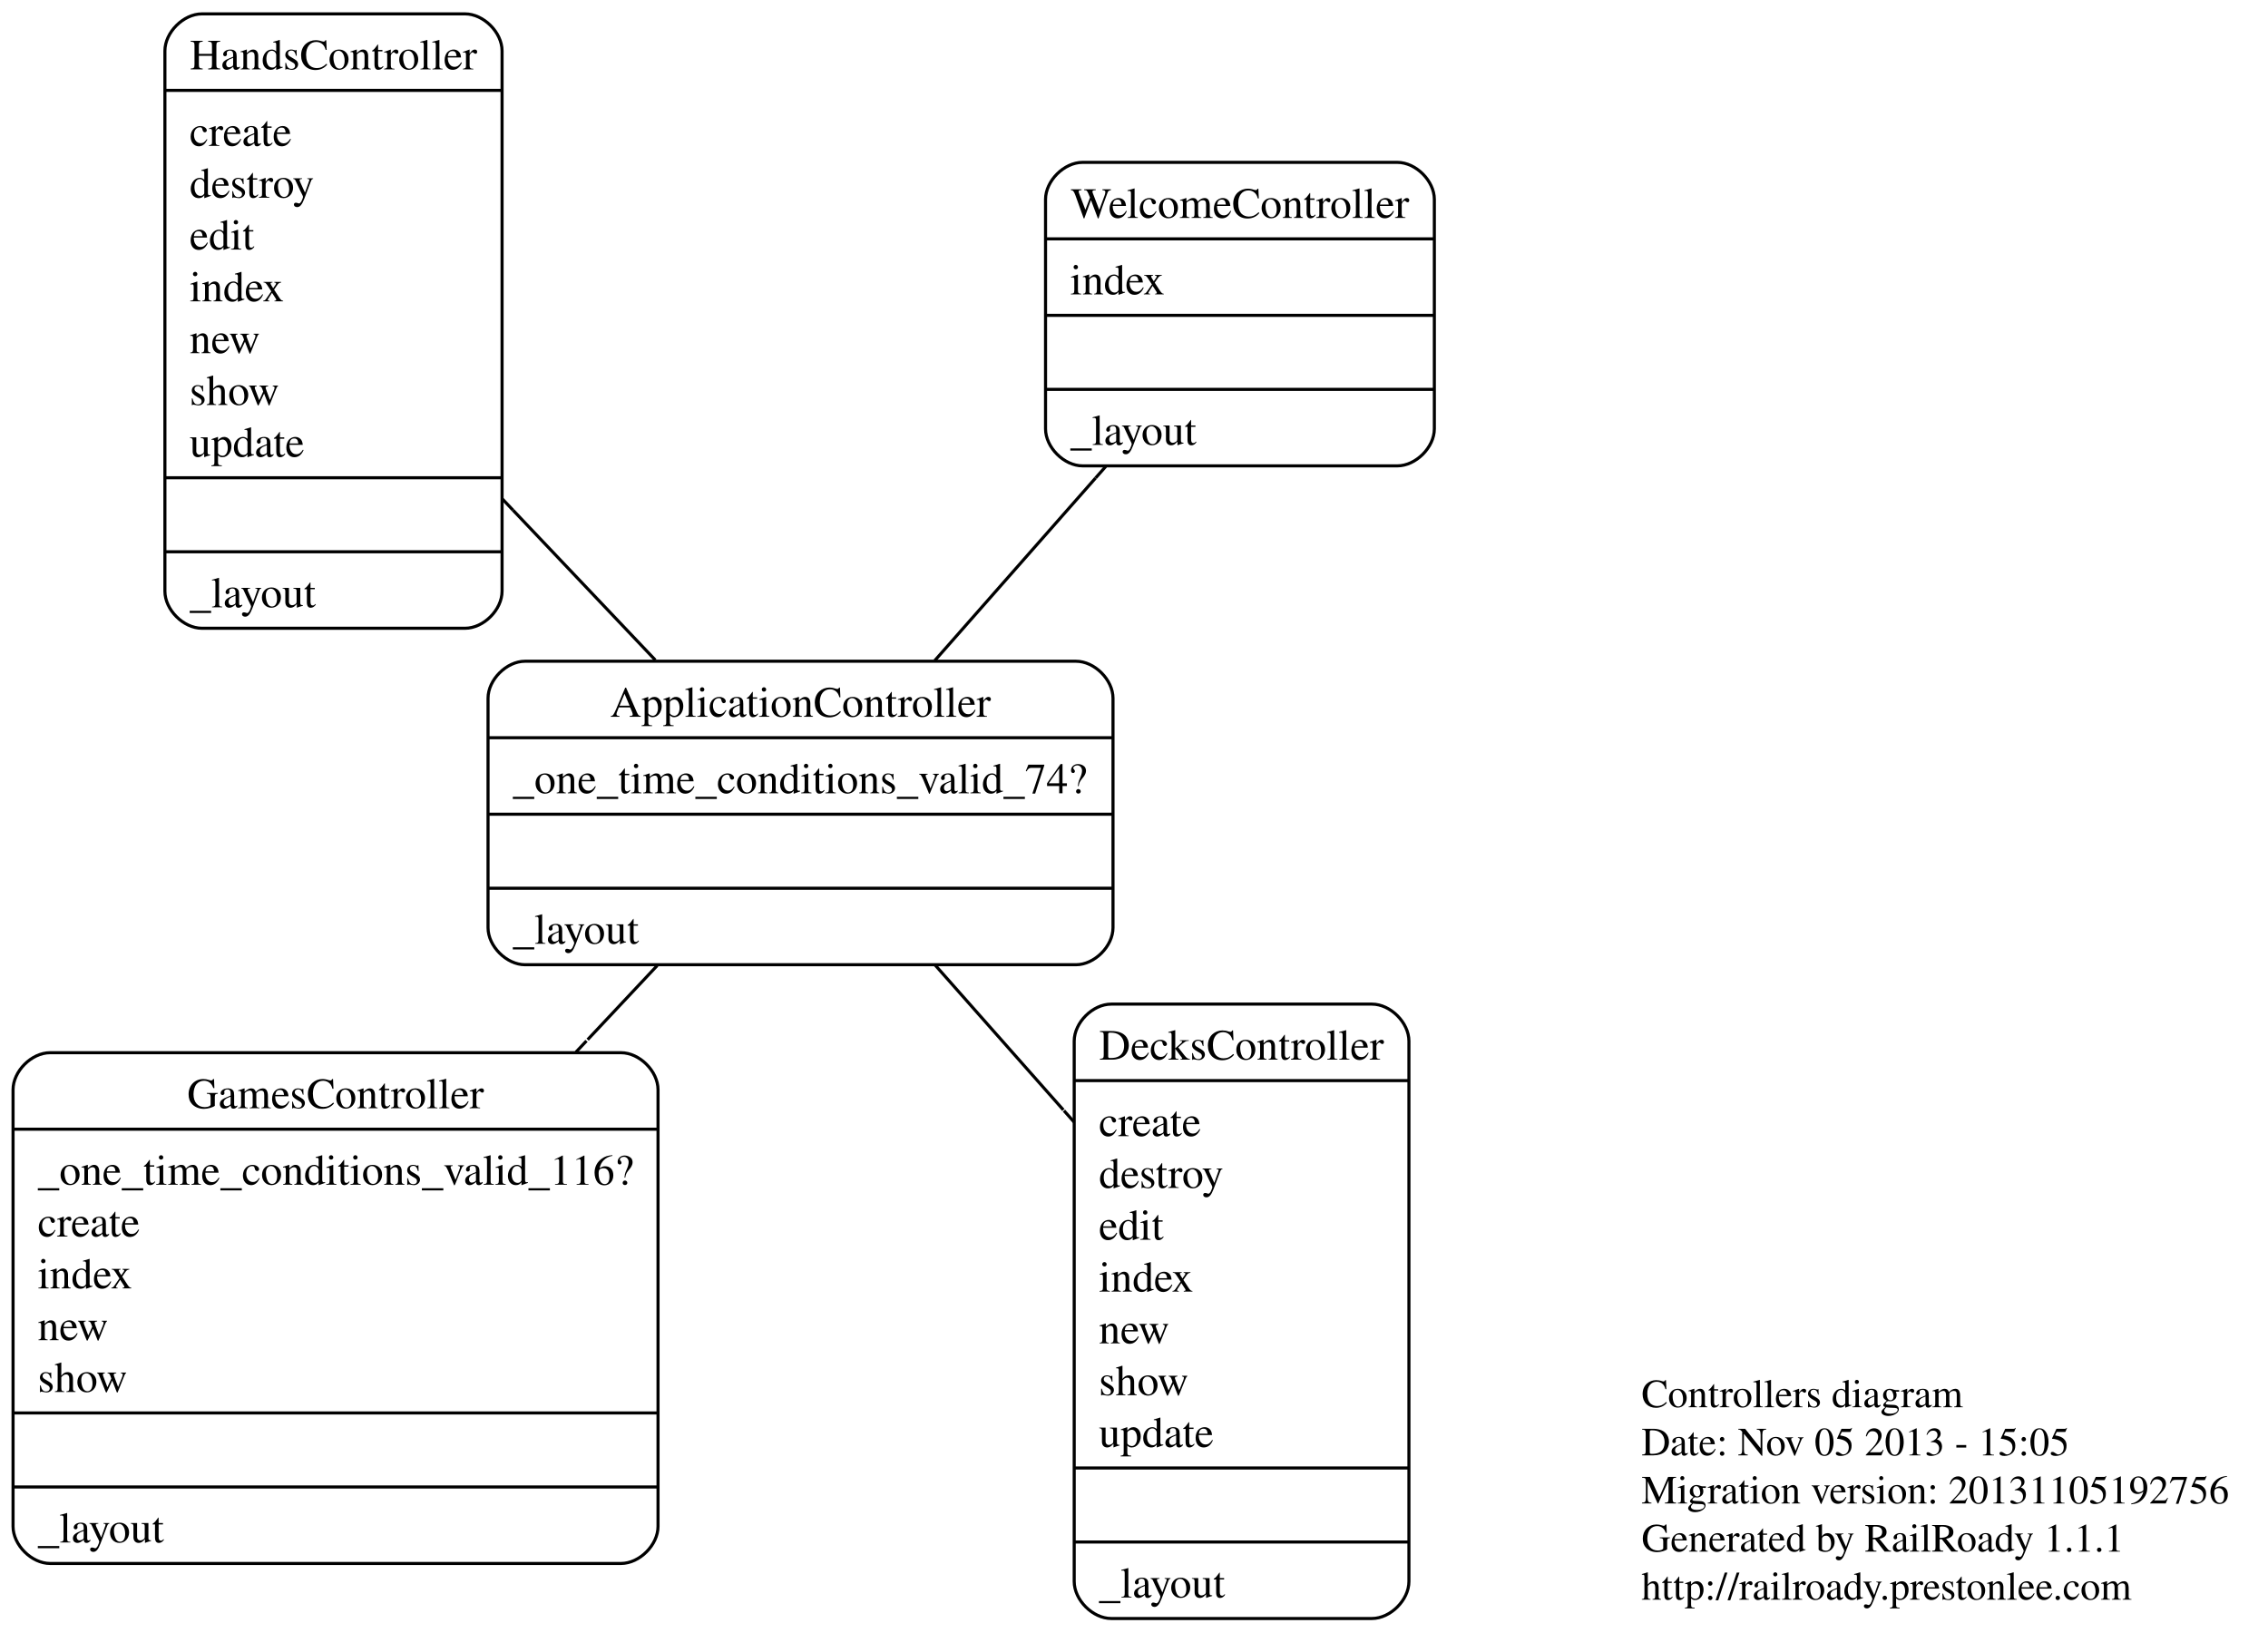
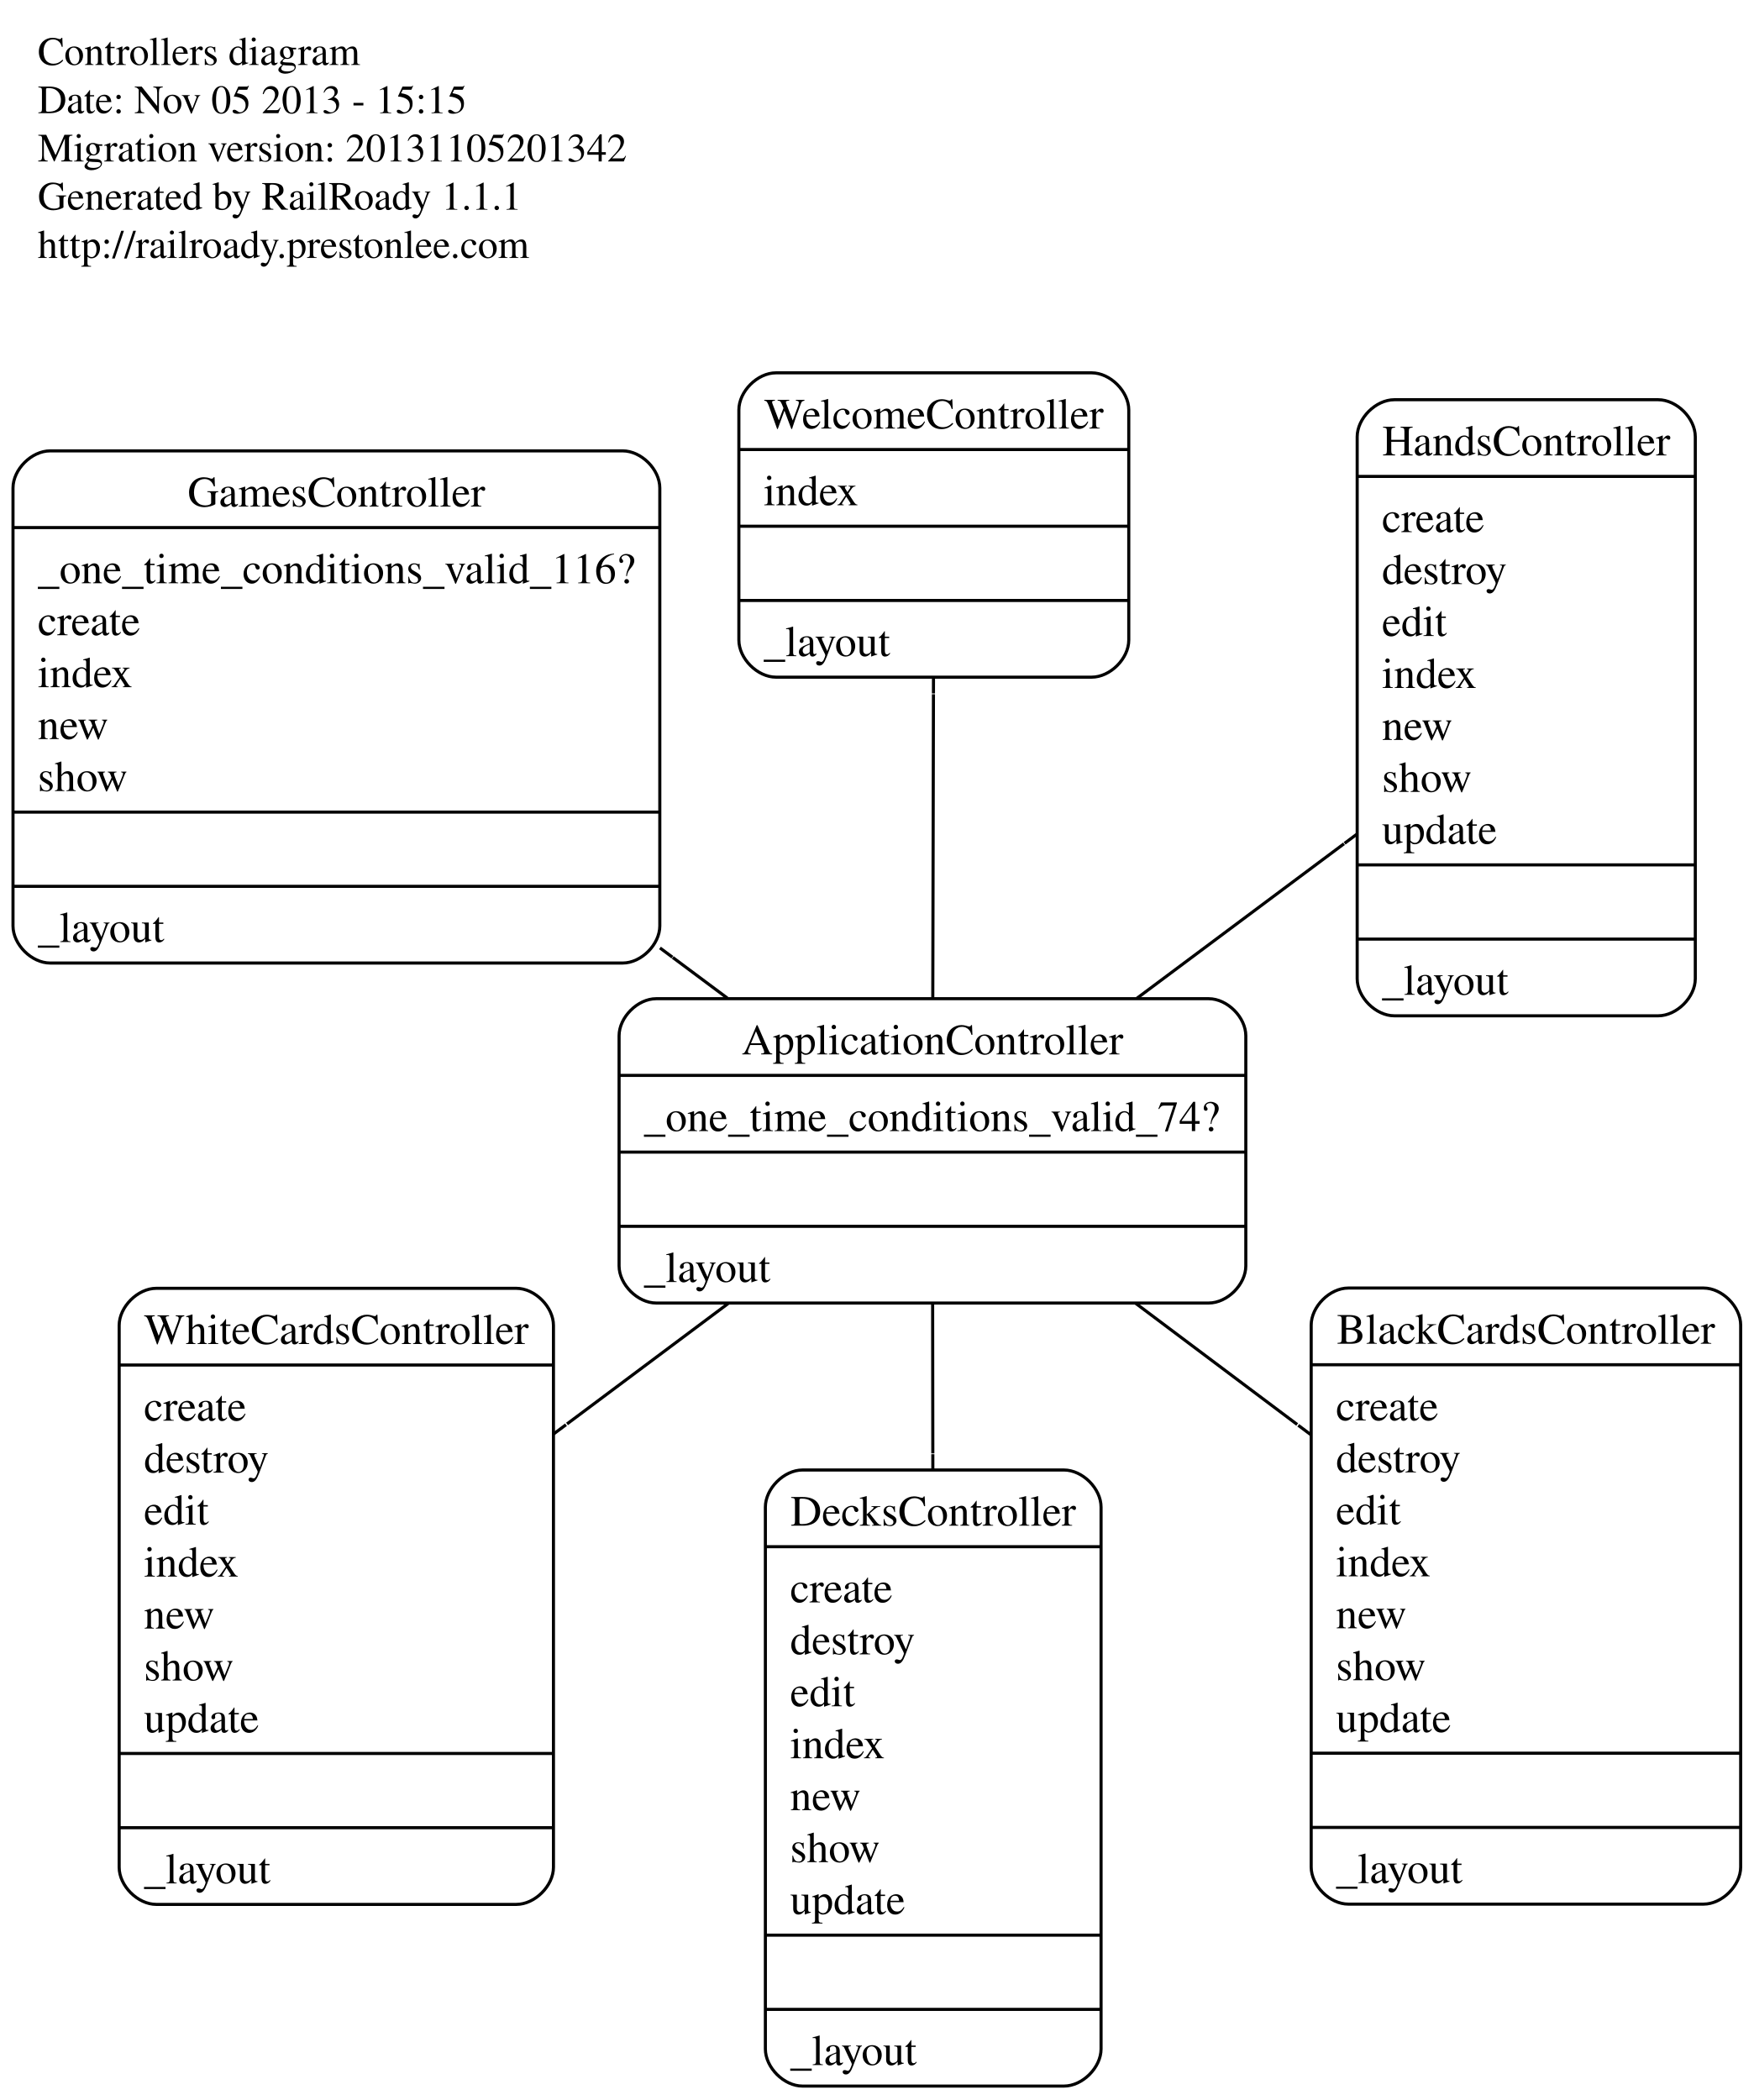
- <svg xmlns="http://www.w3.org/2000/svg" width="735pt" height="529pt" viewBox="0.00 0.00 734.90 529.26">
-   <g id="graph0" class="graph" transform="scale(1 1) rotate(0) translate(4 525.258)">
-     <polygon fill="white" stroke="white" points="-4,4 -4,-525.258 730.899,-525.258 730.899,4 -4,4" />
+ <svg xmlns="http://www.w3.org/2000/svg" width="567pt" height="679pt" viewBox="0.00 0.00 566.59 679.00">
+   <g id="graph0" class="graph" transform="scale(1 1) rotate(0) translate(4 675)">
+     <polygon fill="white" stroke="white" points="-4,4 -4,-675 562.588,-675 562.588,4 -4,4" />
    <g id="node1" class="node">
-       <text text-anchor="start" x="528" y="-69" font-family="Times,serif" font-size="13.00">Controllers diagram</text>
-       <text text-anchor="start" x="528" y="-53.4" font-family="Times,serif" font-size="13.00">Date: Nov 05 2013 - 15:05</text>
-       <text text-anchor="start" x="528" y="-37.8" font-family="Times,serif" font-size="13.00">Migration version: 20131105192756</text>
-       <text text-anchor="start" x="528" y="-22.2" font-family="Times,serif" font-size="13.00">Generated by RailRoady 1.1.1</text>
-       <text text-anchor="start" x="528" y="-6.6" font-family="Times,serif" font-size="13.00">http://railroady.prestonlee.com</text>
+       <text text-anchor="start" x="8" y="-654" font-family="Times,serif" font-size="13.00">Controllers diagram</text>
+       <text text-anchor="start" x="8" y="-638.4" font-family="Times,serif" font-size="13.00">Date: Nov 05 2013 - 15:15</text>
+       <text text-anchor="start" x="8" y="-622.8" font-family="Times,serif" font-size="13.00">Migration version: 20131105201342</text>
+       <text text-anchor="start" x="8" y="-607.2" font-family="Times,serif" font-size="13.00">Generated by RailRoady 1.1.1</text>
+       <text text-anchor="start" x="8" y="-591.6" font-family="Times,serif" font-size="13.00">http://railroady.prestonlee.com</text>
    </g>
    <g id="node2" class="node">
-       <path fill="none" stroke="black" d="M166.006,-212.469C166.006,-212.469 344.641,-212.469 344.641,-212.469 350.641,-212.469 356.641,-218.469 356.641,-224.469 356.641,-224.469 356.641,-298.869 356.641,-298.869 356.641,-304.869 350.641,-310.869 344.641,-310.869 344.641,-310.869 166.006,-310.869 166.006,-310.869 160.006,-310.869 154.006,-304.869 154.006,-298.869 154.006,-298.869 154.006,-224.469 154.006,-224.469 154.006,-218.469 160.006,-212.469 166.006,-212.469" />
-       <text text-anchor="middle" x="255.323" y="-292.869" font-family="Times,serif" font-size="14.00">ApplicationController</text>
-       <polyline fill="none" stroke="black" points="154.006,-286.069 356.641,-286.069 " />
-       <text text-anchor="start" x="162.006" y="-268.069" font-family="Times,serif" font-size="14.00">_one_time_conditions_valid_74?</text>
-       <polyline fill="none" stroke="black" points="154.006,-261.269 356.641,-261.269 " />
-       <polyline fill="none" stroke="black" points="154.006,-237.269 356.641,-237.269 " />
-       <text text-anchor="start" x="162.006" y="-219.269" font-family="Times,serif" font-size="14.00">_layout</text>
+       <path fill="none" stroke="black" d="M207.956,-253.688C207.956,-253.688 386.59,-253.688 386.59,-253.688 392.59,-253.688 398.59,-259.688 398.59,-265.688 398.59,-265.688 398.59,-340.088 398.59,-340.088 398.59,-346.088 392.59,-352.088 386.59,-352.088 386.59,-352.088 207.956,-352.088 207.956,-352.088 201.956,-352.088 195.956,-346.088 195.956,-340.088 195.956,-340.088 195.956,-265.688 195.956,-265.688 195.956,-259.688 201.956,-253.688 207.956,-253.688" />
+       <text text-anchor="middle" x="297.273" y="-334.088" font-family="Times,serif" font-size="14.00">ApplicationController</text>
+       <polyline fill="none" stroke="black" points="195.956,-327.288 398.59,-327.288 " />
+       <text text-anchor="start" x="203.956" y="-309.288" font-family="Times,serif" font-size="14.00">_one_time_conditions_valid_74?</text>
+       <polyline fill="none" stroke="black" points="195.956,-302.488 398.59,-302.488 " />
+       <polyline fill="none" stroke="black" points="195.956,-278.488 398.59,-278.488 " />
+       <text text-anchor="start" x="203.956" y="-260.488" font-family="Times,serif" font-size="14.00">_layout</text>
    </g>
    <g id="node3" class="node">
-       <path fill="none" stroke="black" d="M356.061,-0.5C356.061,-0.5 440.592,-0.5 440.592,-0.5 446.592,-0.5 452.592,-6.5 452.592,-12.5 452.592,-12.5 452.592,-187.7 452.592,-187.7 452.592,-193.7 446.592,-199.7 440.592,-199.7 440.592,-199.7 356.061,-199.7 356.061,-199.7 350.061,-199.7 344.061,-193.7 344.061,-187.7 344.061,-187.7 344.061,-12.5 344.061,-12.5 344.061,-6.5 350.061,-0.5 356.061,-0.5" />
-       <text text-anchor="middle" x="398.326" y="-181.7" font-family="Times,serif" font-size="14.00">DecksController</text>
-       <polyline fill="none" stroke="black" points="344.061,-174.9 452.592,-174.9 " />
-       <text text-anchor="start" x="352.061" y="-156.9" font-family="Times,serif" font-size="14.00">create</text>
-       <text text-anchor="start" x="352.061" y="-140.1" font-family="Times,serif" font-size="14.00">destroy</text>
-       <text text-anchor="start" x="352.061" y="-123.3" font-family="Times,serif" font-size="14.00">edit</text>
-       <text text-anchor="start" x="352.061" y="-106.5" font-family="Times,serif" font-size="14.00">index</text>
-       <text text-anchor="start" x="352.061" y="-89.7" font-family="Times,serif" font-size="14.00">new</text>
-       <text text-anchor="start" x="352.061" y="-72.9" font-family="Times,serif" font-size="14.00">show</text>
-       <text text-anchor="start" x="352.061" y="-56.1" font-family="Times,serif" font-size="14.00">update</text>
-       <polyline fill="none" stroke="black" points="344.061,-49.3 452.592,-49.3 " />
-       <polyline fill="none" stroke="black" points="344.061,-25.3 452.592,-25.3 " />
-       <text text-anchor="start" x="352.061" y="-7.3" font-family="Times,serif" font-size="14.00">_layout</text>
+       <path fill="none" stroke="black" d="M431.725,-59.333C431.725,-59.333 546.588,-59.333 546.588,-59.333 552.588,-59.333 558.588,-65.333 558.588,-71.333 558.588,-71.333 558.588,-246.533 558.588,-246.533 558.588,-252.533 552.588,-258.533 546.588,-258.533 546.588,-258.533 431.725,-258.533 431.725,-258.533 425.725,-258.533 419.725,-252.533 419.725,-246.533 419.725,-246.533 419.725,-71.333 419.725,-71.333 419.725,-65.333 425.725,-59.333 431.725,-59.333" />
+       <text text-anchor="middle" x="489.156" y="-240.533" font-family="Times,serif" font-size="14.00">BlackCardsController</text>
+       <polyline fill="none" stroke="black" points="419.725,-233.733 558.588,-233.733 " />
+       <text text-anchor="start" x="427.725" y="-215.733" font-family="Times,serif" font-size="14.00">create</text>
+       <text text-anchor="start" x="427.725" y="-198.933" font-family="Times,serif" font-size="14.00">destroy</text>
+       <text text-anchor="start" x="427.725" y="-182.133" font-family="Times,serif" font-size="14.00">edit</text>
+       <text text-anchor="start" x="427.725" y="-165.333" font-family="Times,serif" font-size="14.00">index</text>
+       <text text-anchor="start" x="427.725" y="-148.533" font-family="Times,serif" font-size="14.00">new</text>
+       <text text-anchor="start" x="427.725" y="-131.733" font-family="Times,serif" font-size="14.00">show</text>
+       <text text-anchor="start" x="427.725" y="-114.933" font-family="Times,serif" font-size="14.00">update</text>
+       <polyline fill="none" stroke="black" points="419.725,-108.133 558.588,-108.133 " />
+       <polyline fill="none" stroke="black" points="419.725,-84.133 558.588,-84.133 " />
+       <text text-anchor="start" x="427.725" y="-66.133" font-family="Times,serif" font-size="14.00">_layout</text>
    </g>
    <g id="edge1" class="edge">
-       <path fill="none" stroke="black" d="M299.006,-212.315C312.106,-197.514 326.681,-181.047 340.542,-165.386" />
-       <polyline fill="none" stroke="black" points="344.05,-161.423 340.736,-165.168 " />
+       <path fill="none" stroke="black" d="M363.04,-253.548C379.842,-240.943 398.019,-227.306 415.202,-214.415" />
+       <polyline fill="none" stroke="black" points="419.547,-211.155 415.548,-214.156 " />
    </g>
    <g id="node4" class="node">
-       <path fill="none" stroke="black" d="M12,-18.344C12,-18.344 197.122,-18.344 197.122,-18.344 203.122,-18.344 209.122,-24.344 209.122,-30.344 209.122,-30.344 209.122,-171.944 209.122,-171.944 209.122,-177.944 203.122,-183.944 197.122,-183.944 197.122,-183.944 12,-183.944 12,-183.944 6,-183.944 0,-177.944 0,-171.944 0,-171.944 0,-30.344 0,-30.344 0,-24.344 6,-18.344 12,-18.344" />
-       <text text-anchor="middle" x="104.561" y="-165.944" font-family="Times,serif" font-size="14.00">GamesController</text>
-       <polyline fill="none" stroke="black" points="0,-159.144 209.122,-159.144 " />
-       <text text-anchor="start" x="8" y="-141.144" font-family="Times,serif" font-size="14.00">_one_time_conditions_valid_116?</text>
-       <text text-anchor="start" x="8" y="-124.344" font-family="Times,serif" font-size="14.00">create</text>
-       <text text-anchor="start" x="8" y="-107.544" font-family="Times,serif" font-size="14.00">index</text>
-       <text text-anchor="start" x="8" y="-90.744" font-family="Times,serif" font-size="14.00">new</text>
-       <text text-anchor="start" x="8" y="-73.944" font-family="Times,serif" font-size="14.00">show</text>
-       <polyline fill="none" stroke="black" points="0,-67.144 209.122,-67.144 " />
-       <polyline fill="none" stroke="black" points="0,-43.144 209.122,-43.144 " />
-       <text text-anchor="start" x="8" y="-25.144" font-family="Times,serif" font-size="14.00">_layout</text>
+       <path fill="none" stroke="black" d="M255.257,-0.5C255.257,-0.5 339.788,-0.5 339.788,-0.5 345.788,-0.5 351.788,-6.5 351.788,-12.5 351.788,-12.5 351.788,-187.7 351.788,-187.7 351.788,-193.7 345.788,-199.7 339.788,-199.7 339.788,-199.7 255.257,-199.7 255.257,-199.7 249.257,-199.7 243.257,-193.7 243.257,-187.7 243.257,-187.7 243.257,-12.5 243.257,-12.5 243.257,-6.5 249.257,-0.5 255.257,-0.5" />
+       <text text-anchor="middle" x="297.523" y="-181.7" font-family="Times,serif" font-size="14.00">DecksController</text>
+       <polyline fill="none" stroke="black" points="243.257,-174.9 351.788,-174.9 " />
+       <text text-anchor="start" x="251.257" y="-156.9" font-family="Times,serif" font-size="14.00">create</text>
+       <text text-anchor="start" x="251.257" y="-140.1" font-family="Times,serif" font-size="14.00">destroy</text>
+       <text text-anchor="start" x="251.257" y="-123.3" font-family="Times,serif" font-size="14.00">edit</text>
+       <text text-anchor="start" x="251.257" y="-106.5" font-family="Times,serif" font-size="14.00">index</text>
+       <text text-anchor="start" x="251.257" y="-89.7" font-family="Times,serif" font-size="14.00">new</text>
+       <text text-anchor="start" x="251.257" y="-72.9" font-family="Times,serif" font-size="14.00">show</text>
+       <text text-anchor="start" x="251.257" y="-56.1" font-family="Times,serif" font-size="14.00">update</text>
+       <polyline fill="none" stroke="black" points="243.257,-49.3 351.788,-49.3 " />
+       <polyline fill="none" stroke="black" points="243.257,-25.3 351.788,-25.3 " />
+       <text text-anchor="start" x="251.257" y="-7.3" font-family="Times,serif" font-size="14.00">_layout</text>
    </g>
    <g id="edge2" class="edge">
-       <path fill="none" stroke="black" d="M208.86,-212.196C201.647,-204.517 194.019,-196.395 186.301,-188.177" />
-       <polyline fill="none" stroke="black" points="182.507,-184.137 185.93,-187.781 " />
+       <path fill="none" stroke="black" d="M297.334,-253.54C297.352,-238.771 297.373,-221.982 297.393,-205.06" />
+       <polyline fill="none" stroke="black" points="297.4,-199.806 297.394,-204.806 " />
    </g>
    <g id="node5" class="node">
-       <path fill="none" stroke="black" d="M61.237,-321.558C61.237,-321.558 146.555,-321.558 146.555,-321.558 152.555,-321.558 158.555,-327.558 158.555,-333.558 158.555,-333.558 158.555,-508.758 158.555,-508.758 158.555,-514.758 152.555,-520.758 146.555,-520.758 146.555,-520.758 61.237,-520.758 61.237,-520.758 55.237,-520.758 49.237,-514.758 49.237,-508.758 49.237,-508.758 49.237,-333.558 49.237,-333.558 49.237,-327.558 55.237,-321.558 61.237,-321.558" />
-       <text text-anchor="middle" x="103.896" y="-502.758" font-family="Times,serif" font-size="14.00">HandsController</text>
-       <polyline fill="none" stroke="black" points="49.237,-495.958 158.555,-495.958 " />
-       <text text-anchor="start" x="57.237" y="-477.958" font-family="Times,serif" font-size="14.00">create</text>
-       <text text-anchor="start" x="57.237" y="-461.158" font-family="Times,serif" font-size="14.00">destroy</text>
-       <text text-anchor="start" x="57.237" y="-444.358" font-family="Times,serif" font-size="14.00">edit</text>
-       <text text-anchor="start" x="57.237" y="-427.558" font-family="Times,serif" font-size="14.00">index</text>
-       <text text-anchor="start" x="57.237" y="-410.758" font-family="Times,serif" font-size="14.00">new</text>
-       <text text-anchor="start" x="57.237" y="-393.958" font-family="Times,serif" font-size="14.00">show</text>
-       <text text-anchor="start" x="57.237" y="-377.158" font-family="Times,serif" font-size="14.00">update</text>
-       <polyline fill="none" stroke="black" points="49.237,-370.358 158.555,-370.358 " />
-       <polyline fill="none" stroke="black" points="49.237,-346.358 158.555,-346.358 " />
-       <text text-anchor="start" x="57.237" y="-328.358" font-family="Times,serif" font-size="14.00">_layout</text>
+       <path fill="none" stroke="black" d="M12,-363.619C12,-363.619 197.122,-363.619 197.122,-363.619 203.122,-363.619 209.122,-369.619 209.122,-375.619 209.122,-375.619 209.122,-517.219 209.122,-517.219 209.122,-523.219 203.122,-529.219 197.122,-529.219 197.122,-529.219 12,-529.219 12,-529.219 6,-529.219 -2.84217e-14,-523.219 -2.84217e-14,-517.219 -2.84217e-14,-517.219 -2.84217e-14,-375.619 -2.84217e-14,-375.619 -2.84217e-14,-369.619 6,-363.619 12,-363.619" />
+       <text text-anchor="middle" x="104.561" y="-511.219" font-family="Times,serif" font-size="14.00">GamesController</text>
+       <polyline fill="none" stroke="black" points="-2.84217e-14,-504.419 209.122,-504.419 " />
+       <text text-anchor="start" x="8" y="-486.419" font-family="Times,serif" font-size="14.00">_one_time_conditions_valid_116?</text>
+       <text text-anchor="start" x="8" y="-469.619" font-family="Times,serif" font-size="14.00">create</text>
+       <text text-anchor="start" x="8" y="-452.819" font-family="Times,serif" font-size="14.00">index</text>
+       <text text-anchor="start" x="8" y="-436.019" font-family="Times,serif" font-size="14.00">new</text>
+       <text text-anchor="start" x="8" y="-419.219" font-family="Times,serif" font-size="14.00">show</text>
+       <polyline fill="none" stroke="black" points="-2.84217e-14,-412.419 209.122,-412.419 " />
+       <polyline fill="none" stroke="black" points="-2.84217e-14,-388.419 209.122,-388.419 " />
+       <text text-anchor="start" x="8" y="-370.419" font-family="Times,serif" font-size="14.00">_layout</text>
    </g>
    <g id="edge3" class="edge">
-       <path fill="none" stroke="black" d="M208.241,-311.258C193.631,-326.645 177.354,-343.789 162.083,-359.873" />
-       <polyline fill="none" stroke="black" points="158.637,-363.503 162.079,-359.877 " />
+       <path fill="none" stroke="black" d="M230.952,-352.283C225.202,-356.566 219.294,-360.966 213.321,-365.415" />
+       <polyline fill="none" stroke="black" points="209.176,-368.502 213.186,-365.515 " />
    </g>
    <g id="node6" class="node">
-       <path fill="none" stroke="black" d="M346.768,-374.215C346.768,-374.215 448.833,-374.215 448.833,-374.215 454.833,-374.215 460.833,-380.215 460.833,-386.215 460.833,-386.215 460.833,-460.615 460.833,-460.615 460.833,-466.615 454.833,-472.615 448.833,-472.615 448.833,-472.615 346.768,-472.615 346.768,-472.615 340.768,-472.615 334.768,-466.615 334.768,-460.615 334.768,-460.615 334.768,-386.215 334.768,-386.215 334.768,-380.215 340.768,-374.215 346.768,-374.215" />
-       <text text-anchor="middle" x="397.8" y="-454.615" font-family="Times,serif" font-size="14.00">WelcomeController</text>
-       <polyline fill="none" stroke="black" points="334.768,-447.815 460.833,-447.815 " />
-       <text text-anchor="start" x="342.768" y="-429.815" font-family="Times,serif" font-size="14.00">index</text>
-       <polyline fill="none" stroke="black" points="334.768,-423.015 460.833,-423.015 " />
-       <polyline fill="none" stroke="black" points="334.768,-399.015 460.833,-399.015 " />
-       <text text-anchor="start" x="342.768" y="-381.015" font-family="Times,serif" font-size="14.00">_layout</text>
+       <path fill="none" stroke="black" d="M446.599,-346.557C446.599,-346.557 531.916,-346.557 531.916,-346.557 537.916,-346.557 543.916,-352.557 543.916,-358.557 543.916,-358.557 543.916,-533.757 543.916,-533.757 543.916,-539.757 537.916,-545.757 531.916,-545.757 531.916,-545.757 446.599,-545.757 446.599,-545.757 440.599,-545.757 434.599,-539.757 434.599,-533.757 434.599,-533.757 434.599,-358.557 434.599,-358.557 434.599,-352.557 440.599,-346.557 446.599,-346.557" />
+       <text text-anchor="middle" x="489.258" y="-527.757" font-family="Times,serif" font-size="14.00">HandsController</text>
+       <polyline fill="none" stroke="black" points="434.599,-520.957 543.916,-520.957 " />
+       <text text-anchor="start" x="442.599" y="-502.957" font-family="Times,serif" font-size="14.00">create</text>
+       <text text-anchor="start" x="442.599" y="-486.157" font-family="Times,serif" font-size="14.00">destroy</text>
+       <text text-anchor="start" x="442.599" y="-469.357" font-family="Times,serif" font-size="14.00">edit</text>
+       <text text-anchor="start" x="442.599" y="-452.557" font-family="Times,serif" font-size="14.00">index</text>
+       <text text-anchor="start" x="442.599" y="-435.757" font-family="Times,serif" font-size="14.00">new</text>
+       <text text-anchor="start" x="442.599" y="-418.957" font-family="Times,serif" font-size="14.00">show</text>
+       <text text-anchor="start" x="442.599" y="-402.157" font-family="Times,serif" font-size="14.00">update</text>
+       <polyline fill="none" stroke="black" points="434.599,-395.357 543.916,-395.357 " />
+       <polyline fill="none" stroke="black" points="434.599,-371.357 543.916,-371.357 " />
+       <text text-anchor="start" x="442.599" y="-353.357" font-family="Times,serif" font-size="14.00">_layout</text>
    </g>
    <g id="edge4" class="edge">
-       <path fill="none" stroke="black" d="M298.845,-311.077C315.34,-329.803 334.184,-351.195 350.971,-370.252" />
-       <polyline fill="none" stroke="black" points="354.3,-374.031 350.995,-370.279 " />
+       <path fill="none" stroke="black" d="M363.343,-352.193C385.104,-368.432 409.144,-386.372 430.337,-402.187" />
+       <polyline fill="none" stroke="black" points="434.536,-405.32 430.528,-402.33 " />
+     </g>
+     <g id="node7" class="node">
+       <path fill="none" stroke="black" d="M246.684,-456.05C246.684,-456.05 348.749,-456.05 348.749,-456.05 354.749,-456.05 360.749,-462.05 360.749,-468.05 360.749,-468.05 360.749,-542.45 360.749,-542.45 360.749,-548.45 354.749,-554.45 348.749,-554.45 348.749,-554.45 246.684,-554.45 246.684,-554.45 240.684,-554.45 234.684,-548.45 234.684,-542.45 234.684,-542.45 234.684,-468.05 234.684,-468.05 234.684,-462.05 240.684,-456.05 246.684,-456.05" />
+       <text text-anchor="middle" x="297.717" y="-536.45" font-family="Times,serif" font-size="14.00">WelcomeController</text>
+       <polyline fill="none" stroke="black" points="234.684,-529.65 360.749,-529.65 " />
+       <text text-anchor="start" x="242.684" y="-511.65" font-family="Times,serif" font-size="14.00">index</text>
+       <polyline fill="none" stroke="black" points="234.684,-504.85 360.749,-504.85 " />
+       <polyline fill="none" stroke="black" points="234.684,-480.85 360.749,-480.85 " />
+       <text text-anchor="start" x="242.684" y="-462.85" font-family="Times,serif" font-size="14.00">_layout</text>
+     </g>
+     <g id="edge5" class="edge">
+       <path fill="none" stroke="black" d="M297.381,-352.133C297.446,-381.882 297.529,-419.85 297.597,-450.535" />
+       <polyline fill="none" stroke="black" points="297.608,-455.785 297.597,-450.785 " />
+     </g>
+     <g id="node8" class="node">
+       <path fill="none" stroke="black" d="M46.324,-59.245C46.324,-59.245 162.738,-59.245 162.738,-59.245 168.738,-59.245 174.738,-65.245 174.738,-71.245 174.738,-71.245 174.738,-246.445 174.738,-246.445 174.738,-252.445 168.738,-258.445 162.738,-258.445 162.738,-258.445 46.324,-258.445 46.324,-258.445 40.324,-258.445 34.324,-252.445 34.324,-246.445 34.324,-246.445 34.324,-71.245 34.324,-71.245 34.324,-65.245 40.324,-59.245 46.324,-59.245" />
+       <text text-anchor="middle" x="104.531" y="-240.445" font-family="Times,serif" font-size="14.00">WhiteCardsController</text>
+       <polyline fill="none" stroke="black" points="34.324,-233.645 174.738,-233.645 " />
+       <text text-anchor="start" x="42.324" y="-215.645" font-family="Times,serif" font-size="14.00">create</text>
+       <text text-anchor="start" x="42.324" y="-198.845" font-family="Times,serif" font-size="14.00">destroy</text>
+       <text text-anchor="start" x="42.324" y="-182.045" font-family="Times,serif" font-size="14.00">edit</text>
+       <text text-anchor="start" x="42.324" y="-165.245" font-family="Times,serif" font-size="14.00">index</text>
+       <text text-anchor="start" x="42.324" y="-148.445" font-family="Times,serif" font-size="14.00">new</text>
+       <text text-anchor="start" x="42.324" y="-131.645" font-family="Times,serif" font-size="14.00">show</text>
+       <text text-anchor="start" x="42.324" y="-114.845" font-family="Times,serif" font-size="14.00">update</text>
+       <polyline fill="none" stroke="black" points="34.324,-108.045 174.738,-108.045 " />
+       <polyline fill="none" stroke="black" points="34.324,-84.045 174.738,-84.045 " />
+       <text text-anchor="start" x="42.324" y="-66.045" font-family="Times,serif" font-size="14.00">_layout</text>
+     </g>
+     <g id="edge6" class="edge">
+       <path fill="none" stroke="black" d="M231.212,-253.518C214.435,-240.98 196.293,-227.422 179.125,-214.592" />
+       <polyline fill="none" stroke="black" points="174.783,-211.347 178.788,-214.34 " />
    </g>
  </g>
</svg>
